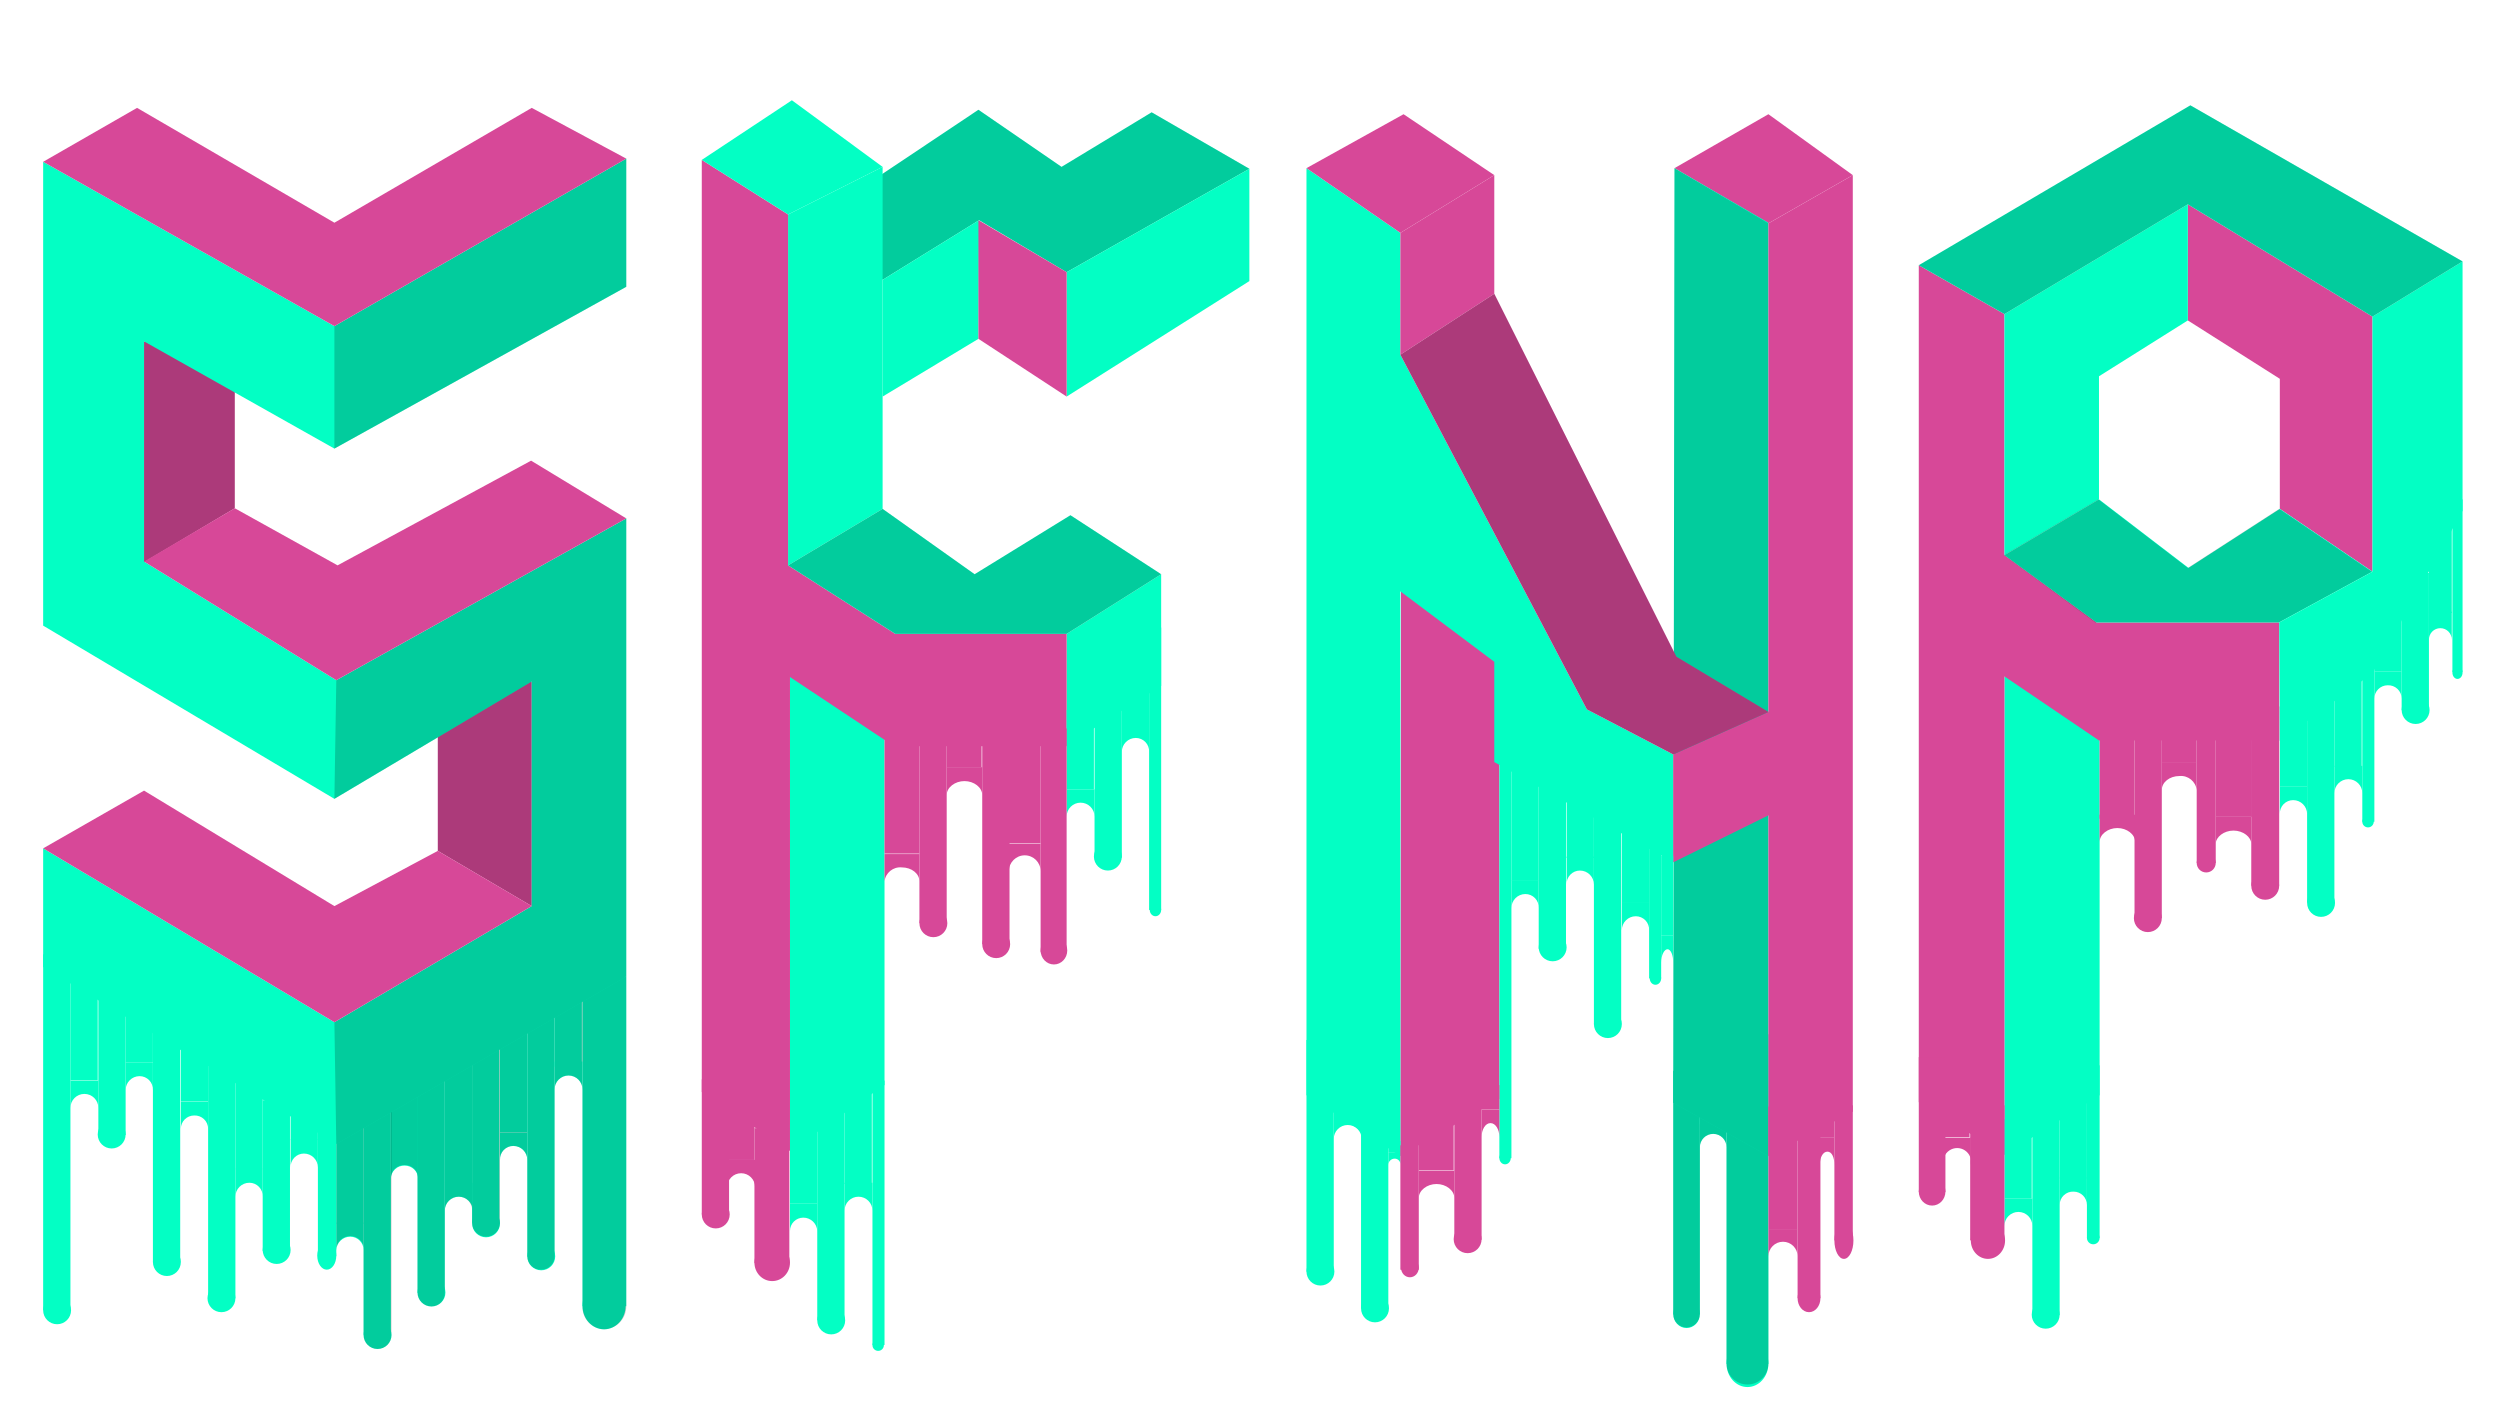
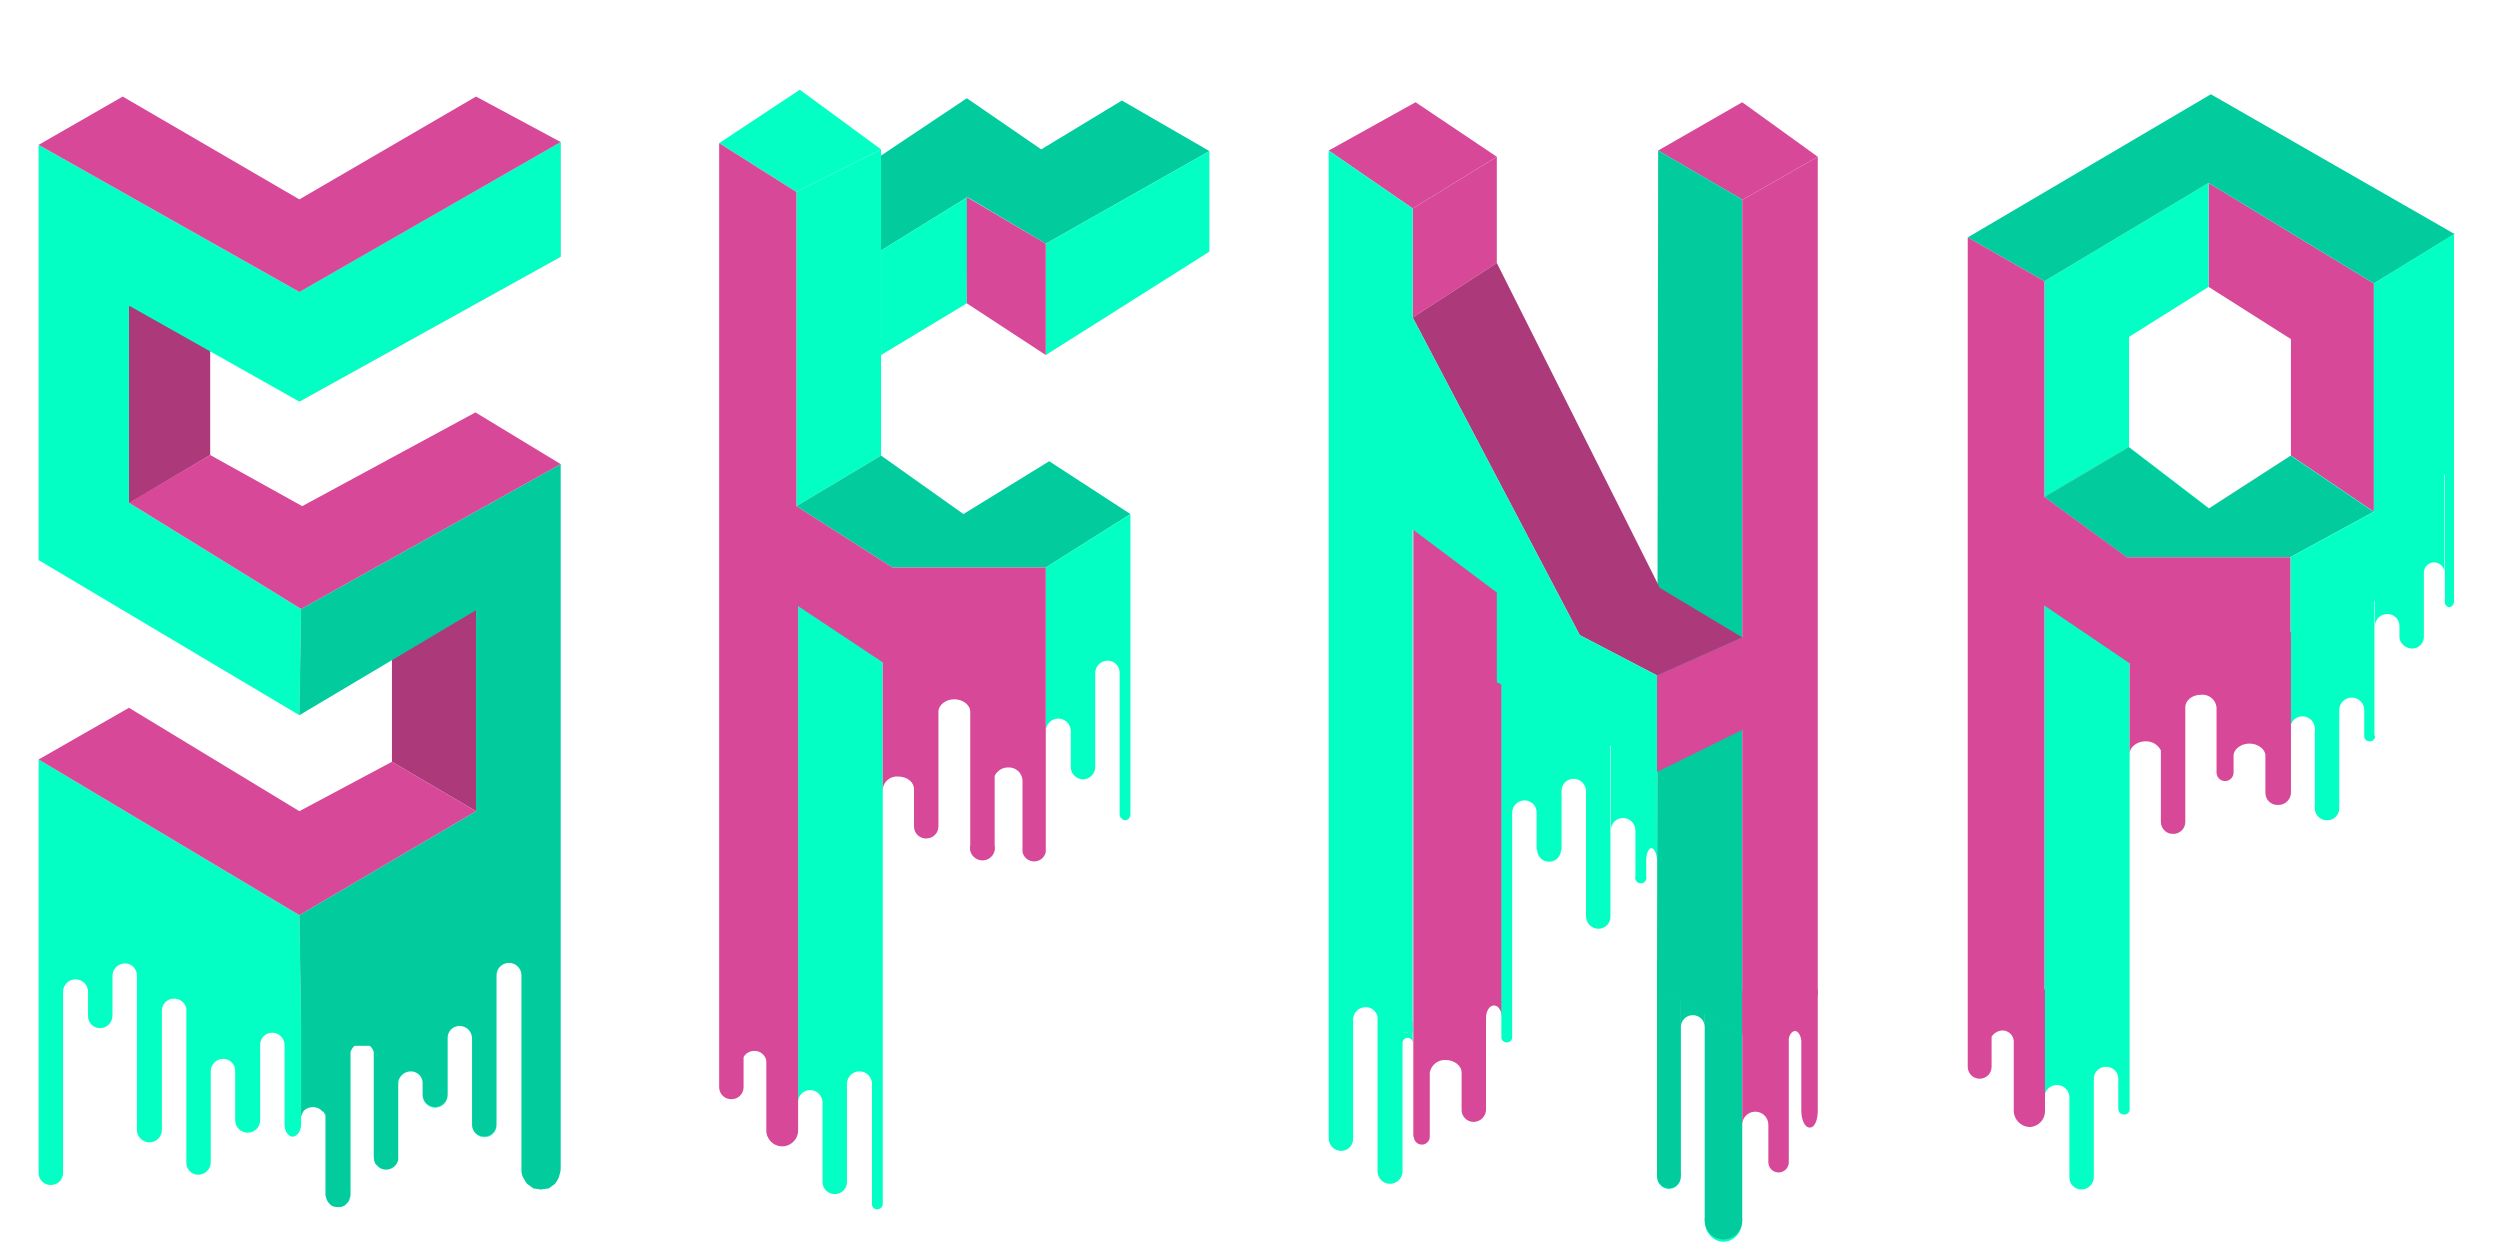
- <svg xmlns="http://www.w3.org/2000/svg" viewBox="0 0 394 221.7">
+ <svg xmlns="http://www.w3.org/2000/svg" viewBox="0 0 440.1 221.7">
  <defs>
-     <style>.cls-1{fill:#d74898;}.cls-2{fill:#03ffc4;}.cls-3{opacity:0.2;}</style>
+     <style>.cls-1{fill:#d74898;}.cls-2{fill:#03ffc4;}.cls-3{opacity:0.2;}.cls-4{fill:none;}</style>
  </defs>
  <g id="N-2">
-     <polygon class="cls-1" points="292 27.6 278.7 35.2 263.9 26.5 278.7 18 292 27.6" />
-     <rect class="cls-2" x="263.7" y="168.8" width="4.2" height="38.35" />
-     <ellipse class="cls-2" cx="265.8" cy="207.1" rx="2.1" ry="2.2" />
-     <path class="cls-3" d="M263.7,168.7v38.4a2.1,2.1,0,0,0,2.1,2.1,2.1,2.1,0,0,0,2.1-2.1V168.7Z" />
-     <rect class="cls-2" x="272.1" y="163" width="6.6" height="51.96" />
-     <ellipse class="cls-2" cx="275.4" cy="214.9" rx="3.3" ry="3.7" />
-     <path class="cls-3" d="M272.1,163v51.9a3.3,3.3,0,1,0,6.6,0V163Z" />
-     <rect class="cls-2" x="267.9" y="166.8" width="4.2" height="10.41" />
-     <path class="cls-2" d="M267.9,176.4v4.4a2.1,2.1,0,1,1,4.2,0v-4.4Z" />
-     <path class="cls-3" d="M267.9,166.8v14a2.1,2.1,0,1,1,4.2,0v-14Z" />
-     <polygon class="cls-2" points="263.7 173.8 263.9 26.5 278.7 35.1 278.7 182.2 263.7 173.8" />
-     <polygon class="cls-3" points="263.7 173.8 263.9 26.5 278.7 35.2 278.7 182.2 263.7 173.8" />
-     <polygon class="cls-1" points="220.7 182.2 236.3 173.2 236.3 88.2 220.8 88.2 220.7 182.2" />
-     <polygon class="cls-2" points="220.7 182.2 220.7 93.2 235.5 104.3 235.5 120.1 263.7 135.9 263.7 118.9 250.1 111.8 220.7 55.9 220.7 36.7 205.9 26.5 205.9 172.6 220.7 182.2" />
-     <polygon class="cls-1" points="278.7 182.2 278.7 128.5 263.7 135.9 263.7 118.9 278.7 112.2 278.7 35.2 292 27.6 292 175.2 278.7 182.2" />
-     <polygon class="cls-1" points="220.7 36.7 235.5 27.6 235.5 46.3 220.7 55.9 220.7 36.7" />
-     <polygon class="cls-1" points="220.7 55.9 235.5 46.3 264.2 103.5 278.7 112.2 263.7 118.9 250.1 111.8 220.7 55.9" />
-     <polygon class="cls-3" points="220.7 55.9 235.5 46.3 264.2 103.5 278.7 112.2 263.7 118.9 250.1 111.8 220.7 55.9" />
-     <polygon class="cls-1" points="235.5 27.6 220.7 36.7 205.9 26.5 221.2 18 235.5 27.6" />
-     <rect class="cls-2" x="205.9" y="163.9" width="4.3" height="36.51" />
-     <circle class="cls-2" cx="208.1" cy="200.4" r="2.2" />
-     <path class="cls-2" d="M210.2,175.1v4.4a2.2,2.2,0,0,1,4.4,0v-4.4Z" />
-     <rect class="cls-2" x="214.5" y="169.7" width="4.3" height="36.51" />
-     <circle class="cls-2" cx="216.7" cy="206.2" r="2.2" />
-     <rect class="cls-2" x="83.1" y="159.7" width="4.3" height="38.35" />
-     <circle class="cls-2" cx="85.3" cy="198" r="2.2" />
-     <path class="cls-3" d="M83.1,159.6V198a2.1,2.1,0,0,0,2.2,2.1,2.1,2.1,0,0,0,2.1-2.1V159.6Z" />
-     <rect class="cls-2" x="91.8" y="153.9" width="6.9" height="51.96" />
-     <ellipse class="cls-2" cx="95.2" cy="205.8" rx="3.4" ry="3.7" />
-     <path class="cls-3" d="M91.8,153.9v51.9a3.5,3.5,0,0,0,3.4,3.7,3.6,3.6,0,0,0,3.5-3.7V153.9Z" />
-     <rect class="cls-2" x="87.4" y="157.7" width="4.3" height="10.41" />
-     <path class="cls-2" d="M87.4,167.3v4.4a2.2,2.2,0,0,1,4.4,0v-4.4Z" />
-     <path class="cls-3" d="M87.4,157.7v14a2.2,2.2,0,0,1,4.4,0v-14Z" />
+     <polygon class="cls-1" points="320 27.6 306.7 35.2 291.9 26.5 306.7 18 320 27.6" />
+     <rect class="cls-2" x="291.7" y="168.8" width="4.2" height="38.35" />
+     <ellipse class="cls-2" cx="293.8" cy="207.1" rx="2.1" ry="2.2" />
+     <rect class="cls-2" x="300.1" y="163" width="6.6" height="51.96" />
+     <ellipse class="cls-2" cx="303.4" cy="214.9" rx="3.3" ry="3.7" />
+     <rect class="cls-2" x="295.9" y="166.8" width="4.2" height="10.41" />
+     <path class="cls-2" d="M295.9,176.4v4.4a2.1,2.1,0,1,1,4.2,0v-4.4Z" />
+     <path class="cls-3" d="M300.1,163v3.8h-4.2v1.9h-4.2v38.4a2.1,2.1,0,0,0,2.1,2.1,2.1,2.1,0,0,0,2.1-2.1V180.8a2.1,2.1,0,1,1,4.2,0v34.1a3.3,3.3,0,1,0,6.6,0V163Z" />
+     <polygon class="cls-2" points="291.7 173.8 291.9 26.5 306.7 35.1 306.7 182.2 291.7 173.8" />
+     <polygon class="cls-3" points="291.7 173.8 291.9 26.5 306.7 35.2 306.7 182.2 291.7 173.8" />
+     <polygon class="cls-1" points="306.7 182.2 306.7 128.5 291.7 135.9 291.7 118.9 306.7 112.2 306.7 35.2 320 27.6 320 175.2 306.7 182.2" />
+     <polygon class="cls-1" points="248.7 36.7 263.5 27.6 263.5 46.3 248.7 55.9 248.7 36.7" />
+     <polygon class="cls-1" points="248.7 55.9 263.5 46.3 292.2 103.5 306.7 112.2 291.7 118.9 278.1 111.8 248.7 55.9" />
+     <polygon class="cls-3" points="248.7 55.9 263.5 46.3 292.2 103.5 306.7 112.2 291.7 118.9 278.1 111.8 248.7 55.9" />
+     <polygon class="cls-1" points="263.5 27.6 248.7 36.7 233.9 26.5 249.2 18 263.5 27.6" />
+     <path class="cls-1" d="M248.8,88.2v94h0v17.9h.1a1.4,1.4,0,0,0,2.8,0h0V188.8a2.7,2.7,0,0,1,2.8-2.2c1.5,0,2.8,1,2.8,2.2v6.5a2.1,2.1,0,0,0,2.1,2.2,2.2,2.2,0,0,0,2.2-2.2V179.2c0-1.2.6-2.2,1.4-2.2s1.4,1,1.4,2.2v-91Z" />
  </g>
  <g id="P-2">
-     <polygon class="cls-2" points="315.9 182 315.9 106.6 330.9 106.6 330.9 172.6 315.9 182" />
-     <polygon class="cls-1" points="302.4 173.7 302.4 41.8 315.9 49.5 315.9 87.5 330.4 98.1 359.2 98.1 359.2 116.7 330.8 116.7 315.9 106.6 315.9 182 302.4 173.7" />
-     <polygon class="cls-1" points="344.8 50.5 344.8 32.2 373.9 49.9 373.9 90.1 359.3 80.2 359.3 59.7 344.8 50.5" />
-     <polygon class="cls-2" points="344.8 50.5 344.8 32.2 315.9 49.5 315.9 87.5 330.8 78.7 330.8 59.3 344.8 50.5" />
-     <polygon class="cls-2" points="359.2 98.1 359.3 116.8 373.9 106.1 388.1 80.5 388.1 41.2 373.9 49.9 373.9 90.1 359.2 98.1" />
-     <polygon class="cls-2" points="302.4 41.8 345.2 16.6 388.1 41.2 373.9 49.9 344.8 32.2 315.9 49.5 302.4 41.8" />
-     <polygon class="cls-3" points="302.4 41.8 345.2 16.6 388.1 41.2 373.9 49.9 344.8 32.2 315.9 49.5 302.4 41.8" />
-     <polygon class="cls-2" points="315.9 87.5 330.8 78.7 344.9 89.5 359.3 80.2 373.9 90.1 359.2 98.1 330.4 98.1 315.9 87.5" />
-     <polygon class="cls-3" points="315.8 87.5 330.7 78.7 344.8 89.5 359.2 80.2 373.8 90.1 359.1 98.1 330.2 98.1 315.8 87.5" />
-     <circle class="cls-2" cx="9" cy="206.5" r="2.2" />
-     <rect class="cls-2" x="45.8" y="171.5" width="4.3" height="8.17" />
-     <path class="cls-2" d="M45.8,179.6V184a2.1,2.1,0,0,1,2.1-2.2,2.2,2.2,0,0,1,2.2,2.2v-4.4Z" />
-     <rect class="cls-2" x="53" y="177.4" width="4.3" height="15.42" />
-     <rect class="cls-2" x="50.1" y="174.2" width="2.9" height="23.78" />
-     <path class="cls-2" d="M53,192.7V197a2.2,2.2,0,0,1,2.2-2.1,2.1,2.1,0,0,1,2.1,2.1v-4.3Z" />
-     <path class="cls-3" d="M53,177.4v15.3h0v4.3a2.2,2.2,0,1,1,4.4,0v-4.3h0V177.4Z" />
-     <rect class="cls-2" x="70.1" y="167.3" width="4.3" height="19.14" />
-     <path class="cls-2" d="M70.1,186.4v4.4a2.2,2.2,0,1,1,4.4,0v-4.4Z" />
-     <path class="cls-3" d="M70.1,167.3v23.5a2.2,2.2,0,0,1,2.2-2.2,2.1,2.1,0,0,1,2.1,2.2V167.3Z" />
-     <rect class="cls-2" x="78.8" y="162.8" width="4.3" height="15.67" />
-     <path class="cls-2" d="M78.8,178.5v4.3a2.1,2.1,0,0,1,2.1-2.2,2.2,2.2,0,0,1,2.2,2.2v-4.3Z" />
-     <path class="cls-3" d="M78.8,162.8v20a2.1,2.1,0,0,1,2.1-2.2,2.2,2.2,0,0,1,2.2,2.2v-20Z" />
-     <rect class="cls-2" x="61.6" y="172.7" width="4.3" height="8.88" />
-     <path class="cls-2" d="M61.6,181.5v4.3a2.1,2.1,0,0,1,2.2-2.1,2.1,2.1,0,0,1,2.1,2.1v-4.3Z" />
-     <path class="cls-3" d="M65.9,172.7H61.6v8.8h0v4.2a2.1,2.1,0,0,1,2.1-2.1,2.1,2.1,0,0,1,2.2,2.1v-4.2h0Z" />
-     <rect class="cls-2" x="37.1" y="169.8" width="4.3" height="14.46" />
-     <path class="cls-2" d="M37.1,184.2v4.4a2.2,2.2,0,0,1,2.2-2.2,2.1,2.1,0,0,1,2.1,2.2v-4.4Z" />
-     <rect class="cls-2" x="32.8" y="168.1" width="4.3" height="36.51" />
-     <circle class="cls-2" cx="34.9" cy="204.6" r="2.2" />
-     <rect class="cls-2" x="41.4" y="173.4" width="4.3" height="23.78" />
-     <circle class="cls-2" cx="43.6" cy="197" r="2.2" />
-     <rect class="cls-2" x="57.3" y="175.2" width="4.3" height="35.15" />
-     <circle class="cls-2" cx="59.5" cy="210.4" r="2.2" />
-     <path class="cls-3" d="M57.3,175.2v35.2a2.2,2.2,0,0,0,4.4,0V175.2Z" />
-     <rect class="cls-2" x="65.8" y="168.6" width="4.3" height="35.15" />
-     <circle class="cls-2" cx="68" cy="203.7" r="2.2" />
-     <path class="cls-3" d="M65.8,168.6v35.1a2.2,2.2,0,0,0,2.2,2.2,2.1,2.1,0,0,0,2.1-2.2V168.6Z" />
-     <rect class="cls-2" x="74.4" y="164.9" width="4.3" height="27.82" />
-     <circle class="cls-2" cx="76.6" cy="192.8" r="2.2" />
-     <path class="cls-3" d="M78.8,164.8H74.4v27.9h0a2.2,2.2,0,0,0,4.4,0h0Z" />
-     <ellipse class="cls-2" cx="51.5" cy="197.9" rx="1.5" ry="2.2" />
+     <polygon class="cls-1" points="388.8 50.5 388.8 32.2 417.9 49.9 417.9 90.1 403.3 80.2 403.3 59.7 388.8 50.5" />
+     <polygon class="cls-2" points="388.8 50.5 388.8 32.2 359.9 49.5 359.9 87.5 374.8 78.7 374.8 59.3 388.8 50.5" />
+     <polygon class="cls-2" points="346.4 41.8 389.2 16.6 432.1 41.2 417.9 49.9 388.8 32.2 359.9 49.5 346.4 41.8" />
+     <polygon class="cls-3" points="346.4 41.8 389.2 16.6 432.1 41.2 417.9 49.9 388.8 32.2 359.9 49.5 346.4 41.8" />
+     <polygon class="cls-2" points="359.9 87.5 374.8 78.7 388.9 89.5 403.3 80.2 417.9 90.1 403.2 98.1 374.4 98.1 359.9 87.5" />
+     <polygon class="cls-3" points="359.8 87.5 374.7 78.7 388.8 89.5 403.2 80.2 417.8 90.1 403.1 98.1 374.2 98.1 359.8 87.5" />
+     <polygon class="cls-4" points="426.8 90.3 426.8 90 426.7 90.3 426.8 90.3" />
+     <path class="cls-2" d="M417.9,49.9V90.1l-14.7,8v13.3h0v12.5h0v4.4a2.1,2.1,0,0,1,2.1-2.2,2.2,2.2,0,0,1,2.2,2.2v14a2.1,2.1,0,0,0,2.2,2.1,2.1,2.1,0,0,0,2.1-2.1V125a2.2,2.2,0,1,1,4.4,0v4.5h0a.9.9,0,0,0,.9,1,.9.9,0,0,0,1-1h-.1V105.7h.1v4.5a2.1,2.1,0,0,1,2.1-2.1,2.1,2.1,0,0,1,2.2,2.1v1.8h0a2,2,0,0,0,.1.7,2.3,2.3,0,0,0,2.7,1.4,2.1,2.1,0,0,0,1.5-2.1h0V100.8a1.8,1.8,0,1,1,3.6,0V83.5h.1v22.4h0a.9.9,0,0,0,.8,1,1,1,0,0,0,.8-1h0V41.2Zm8.9,40.4h-.1v0Z" />
  </g>
  <g id="F-2">
-     <polygon class="cls-2" points="131.6 32.4 154.2 17.3 167.3 26.3 181.5 17.7 196.9 26.6 168.1 42.9 154.3 34.7 139.1 44.1 131.6 32.4" />
-     <polygon class="cls-2" points="139.4 171 139.4 106.7 124.5 106.7 124.5 181.4 139.4 171" />
-     <polygon class="cls-3" points="131.6 32.4 154.2 17.3 167.3 26.3 181.5 17.7 196.9 26.6 168.1 42.9 154.3 34.7 139.1 44.1 131.6 32.4" />
-     <polygon class="cls-2" points="139.1 80.2 139.1 26.3 124.2 33.8 124.2 89.1 139.1 80.2" />
-     <polygon class="cls-2" points="183 108.1 183 90.5 168.1 99.9 168.1 117.5 183 108.1" />
-     <polygon class="cls-2" points="154.2 53.4 154.3 34.7 139.1 44.1 139.1 62.5 154.2 53.4" />
-     <polygon class="cls-2" points="196.9 44.3 196.9 26.6 168.1 42.9 168.1 62.5 196.9 44.3" />
-     <polygon class="cls-1" points="110.6 172.1 110.6 25.2 124.2 33.8 124.2 89.1 141.1 99.9 168.1 99.9 168.1 117.6 140.9 117.6 124.5 106.7 124.5 181.4 110.6 172.1" />
-     <polygon class="cls-1" points="154.2 53.4 154.2 34.7 168.1 42.9 168.1 62.5 154.2 53.4" />
-     <polygon class="cls-2" points="110.6 25.2 124.8 15.8 139.1 26.3 124.2 33.8 110.6 25.2" />
-     <path class="cls-2" d="M124.5,189.7V194a2.1,2.1,0,0,1,2.1-2.1,2.2,2.2,0,0,1,2.2,2.1v-4.3Z" />
-     <path class="cls-2" d="M218.8,181.7v1.9a1,1,0,0,1,1-1,.9.9,0,0,1,.9,1v-1.9Z" />
-     <rect class="cls-2" x="124.5" y="177.2" width="4.3" height="12.51" />
-     <polygon class="cls-2" points="124.2 89.1 139.1 80.2 153.6 90.5 168.7 81.2 183 90.5 168.1 99.9 141.1 99.9 124.2 89.1" />
-     <polygon class="cls-3" points="124.2 89.1 139.1 80.2 153.6 90.5 168.7 81.2 183 90.5 168.1 99.9 141.1 99.9 124.2 89.1" />
-     <rect class="cls-1" x="110.6" y="170.1" width="4.3" height="21.28" />
-     <circle class="cls-1" cx="112.8" cy="191.4" r="2.2" />
-     <rect class="cls-1" x="144.9" y="117.2" width="4.3" height="28.28" />
-     <circle class="cls-1" cx="147.1" cy="145.5" r="2.2" />
-     <rect class="cls-2" x="128.8" y="174.2" width="4.3" height="33.86" />
-     <path class="cls-2" d="M168.1,124.4v4.3a2.2,2.2,0,0,1,4.4,0v-4.3Z" />
-     <rect class="cls-2" x="168.1" y="111.9" width="4.3" height="12.51" />
-     <rect class="cls-2" x="172.5" y="109.1" width="4.3" height="26.08" />
-     <circle class="cls-2" cx="131" cy="208.1" r="2.2" />
-     <circle class="cls-2" cx="174.6" cy="135" r="2.2" />
-     <path class="cls-2" d="M246.9,135v4.4a2.1,2.1,0,0,1,2.1-2.2,2.2,2.2,0,0,1,2.2,2.2V135Z" />
-     <rect class="cls-2" x="246.9" y="126.3" width="4.3" height="8.92" />
-     <rect class="cls-2" x="251.2" y="123.5" width="4.3" height="37.91" />
-     <circle class="cls-2" cx="253.4" cy="161.4" r="2.2" />
-     <path class="cls-2" d="M238.2,138.7v4.4a2.2,2.2,0,0,1,2.2-2.2,2.1,2.1,0,0,1,2.1,2.2v-4.4Z" />
-     <rect class="cls-2" x="238.2" y="118.9" width="4.3" height="19.84" />
-     <rect class="cls-2" x="242.5" y="123.5" width="4.3" height="26.08" />
-     <circle class="cls-2" cx="244.7" cy="149.3" r="2.2" />
-     <path class="cls-2" d="M176.8,114.1v4.4a2.2,2.2,0,0,1,2.2-2.2,2.1,2.1,0,0,1,2.1,2.2v-4.4Z" />
-     <rect class="cls-2" x="176.8" y="101.6" width="4.3" height="12.51" />
-     <path class="cls-2" d="M261.8,147.4v4.3c0-1.2.5-2.1,1-2.1s.9.9.9,2.1v-4.3Z" />
-     <rect class="cls-2" x="261.8" y="134.9" width="1.9" height="12.51" />
-     <rect class="cls-2" x="181.1" y="98.9" width="1.9" height="44.51" />
-     <path class="cls-2" d="M255.6,142.3v4.3a2.2,2.2,0,0,1,2.2-2.2,2.1,2.1,0,0,1,2.1,2.2v-4.3Z" />
-     <rect class="cls-2" x="255.6" y="129.8" width="4.3" height="12.51" />
-     <rect class="cls-2" x="259.9" y="127" width="1.9" height="27.2" />
-     <rect class="cls-2" x="218.8" y="179.8" width="1.9" height="1.89" />
-     <ellipse class="cls-2" cx="182.1" cy="143.4" rx="0.9" ry="1" />
-     <ellipse class="cls-2" cx="260.9" cy="154.2" rx="0.9" ry="1" />
-     <rect class="cls-2" x="328.9" y="167.9" width="2" height="27.2" />
-     <ellipse class="cls-2" cx="329.9" cy="195.1" rx="1" ry="1" />
-     <rect class="cls-2" x="236.3" y="119.8" width="1.9" height="62.73" />
-     <ellipse class="cls-2" cx="237.2" cy="182.5" rx="0.9" ry="1" />
-     <path class="cls-2" d="M133.1,186.4v4.4a2.2,2.2,0,1,1,4.4,0v-4.4Z" />
-     <rect class="cls-2" x="133.1" y="171.5" width="4.3" height="15.1" />
-     <path class="cls-2" d="M315.9,188.9v4.3a2.2,2.2,0,0,1,4.4,0v-4.3Z" />
-     <rect class="cls-2" x="315.9" y="176.4" width="4.3" height="12.51" />
-     <rect class="cls-2" x="320.3" y="173.4" width="4.3" height="33.86" />
-     <circle class="cls-2" cx="322.4" cy="207.2" r="2.2" />
-     <path class="cls-2" d="M324.6,185.6v4.3a2.1,2.1,0,0,1,2.2-2.1,2.1,2.1,0,0,1,2.1,2.1v-4.3Z" />
-     <rect class="cls-2" x="324.6" y="170.6" width="4.3" height="15.1" />
-     <rect class="cls-2" x="386.5" y="78.7" width="1.6" height="27.2" />
-     <ellipse class="cls-2" cx="387.3" cy="106" rx="0.8" ry="1" />
-     <path class="cls-2" d="M374.2,105.8v4.3a2.1,2.1,0,0,1,2.1-2.1,2.1,2.1,0,0,1,2.2,2.1v-4.3Z" />
-     <rect class="cls-2" x="374.2" y="93.3" width="4.3" height="12.51" />
-     <rect class="cls-2" x="378.5" y="90.3" width="4.3" height="21.62" />
-     <circle class="cls-2" cx="380.7" cy="111.9" r="2.2" />
-     <path class="cls-2" d="M382.8,96.4v4.4a1.8,1.8,0,1,1,3.6,0V96.4Z" />
-     <rect class="cls-2" x="382.8" y="81.5" width="3.6" height="15.1" />
-     <rect class="cls-2" x="137.5" y="170.3" width="1.9" height="41.67" />
-     <path class="cls-2" d="M359.3,123.9v4.4a2.1,2.1,0,0,1,2.1-2.2,2.2,2.2,0,0,1,2.2,2.2v-4.4Z" />
-     <rect class="cls-2" x="359.3" y="111.4" width="4.3" height="12.51" />
-     <rect class="cls-2" x="363.6" y="108.4" width="4.3" height="33.86" />
-     <circle class="cls-2" cx="365.8" cy="142.3" r="2.2" />
-     <path class="cls-2" d="M367.9,120.7V125a2.2,2.2,0,0,1,4.4,0v-4.3Z" />
-     <rect class="cls-2" x="367.9" y="105.7" width="4.3" height="15.1" />
-     <rect class="cls-2" x="372.3" y="104.5" width="1.9" height="25.01" />
-     <circle class="cls-2" cx="138.4" cy="212" r="0.9" />
-     <circle class="cls-2" cx="373.2" cy="129.5" r="0.9" />
-     <rect class="cls-1" x="118.9" y="177.8" width="5.5" height="21.28" />
-     <rect class="cls-1" x="139.4" y="115.2" width="5.5" height="19.33" />
-     <ellipse class="cls-1" cx="121.7" cy="199" rx="2.8" ry="2.9" />
-     <path class="cls-1" d="M114.6,182.8v4.3a2.2,2.2,0,0,1,4.4,0v-4.3Z" />
-     <path class="cls-1" d="M139.4,134.6v4.3a2.5,2.5,0,0,1,2.7-2.2c1.6,0,2.8,1,2.8,2.2v-4.3Z" />
-     <rect class="cls-1" x="283.3" y="176.3" width="3.6" height="28.28" />
-     <ellipse class="cls-1" cx="285.1" cy="204.6" rx="1.8" ry="2.2" />
-     <rect class="cls-1" x="278.7" y="174.4" width="4.6" height="19.33" />
-     <path class="cls-1" d="M278.7,193.7V198a2.3,2.3,0,0,1,4.6,0v-4.3Z" />
-     <rect class="cls-1" x="229.2" y="167.1" width="4.3" height="28.28" />
-     <circle class="cls-1" cx="231.3" cy="195.3" r="2.2" />
-     <rect class="cls-1" x="223.6" y="165.1" width="5.5" height="19.33" />
-     <path class="cls-1" d="M223.6,184.5v4.3c0-1.2,1.3-2.2,2.8-2.2s2.8,1,2.8,2.2v-4.3Z" />
-     <rect class="cls-1" x="154.8" y="113.5" width="4.3" height="35.28" />
-     <circle class="cls-1" cx="157" cy="148.8" r="2.2" />
-     <ellipse class="cls-1" cx="166.1" cy="149.8" rx="2.1" ry="2.2" />
-     <ellipse class="cls-1" cx="222.2" cy="199.8" rx="1.4" ry="1.5" />
-     <rect class="cls-1" x="149.2" y="111.6" width="5.5" height="9.33" />
-     <path class="cls-1" d="M149.2,120.9v4.4c0-1.2,1.3-2.2,2.8-2.2s2.8,1,2.8,2.2v-4.4Z" />
-     <rect class="cls-1" x="336.4" y="116.4" width="4.3" height="28.28" />
-     <circle class="cls-1" cx="338.5" cy="144.7" r="2.2" />
-     <rect class="cls-1" x="330.9" y="109.7" width="5.5" height="19.33" />
-     <path class="cls-1" d="M330.9,128.4v4.3c0-1.2,1.3-2.2,2.8-2.2s2.8,1,2.8,2.2v-4.3Z" />
-     <rect class="cls-1" x="340.7" y="110.8" width="5.5" height="9.33" />
-     <path class="cls-1" d="M340.7,120.1v4.4c0-1.2,1.2-2.2,2.8-2.2a2.5,2.5,0,0,1,2.7,2.2v-4.4Z" />
-     <rect class="cls-1" x="164" y="114.8" width="4.1" height="35.28" />
-     <rect class="cls-1" x="220.7" y="180.5" width="2.9" height="19.61" />
-     <rect class="cls-1" x="354.8" y="111.3" width="4.4" height="28.28" />
-     <ellipse class="cls-1" cx="357" cy="139.6" rx="2.2" ry="2.2" />
-     <rect class="cls-1" x="349.2" y="109.4" width="5.7" height="19.33" />
-     <path class="cls-1" d="M349.2,128.7V133c0-1.1,1.3-2.1,2.8-2.1s2.8,1,2.8,2.1v-4.3Z" />
-     <ellipse class="cls-1" cx="347.7" cy="136" rx="1.5" ry="1.5" />
-     <rect class="cls-1" x="346.2" y="116.4" width="3" height="19.61" />
-     <rect class="cls-1" x="159" y="116.7" width="5" height="16.23" />
-     <path class="cls-1" d="M159,133v4.3a2.5,2.5,0,0,1,5,0V133Z" />
-     <rect class="cls-1" x="233.5" y="171" width="2.8" height="3.88" />
-     <path class="cls-1" d="M233.5,174.9v4.3c0-1.2.6-2.2,1.4-2.2s1.4,1,1.4,2.2v-4.3Z" />
-     <rect class="cls-1" x="114.6" y="170.3" width="4.3" height="12.51" />
-     <rect class="cls-1" x="302.4" y="166.6" width="4.2" height="21.28" />
-     <ellipse class="cls-1" cx="304.5" cy="187.8" rx="2.1" ry="2.2" />
-     <rect class="cls-1" x="310.5" y="174.2" width="5.4" height="21.28" />
-     <ellipse class="cls-1" cx="313.3" cy="195.5" rx="2.7" ry="2.9" />
-     <path class="cls-1" d="M306.3,179.3v4.3a2.2,2.2,0,1,1,4.3,0v-4.3Z" />
-     <rect class="cls-1" x="306.1" y="166.7" width="4.3" height="12.51" />
-     <rect class="cls-1" x="289.1" y="174.2" width="2.9" height="21.28" />
-     <ellipse class="cls-1" cx="290.6" cy="195.5" rx="1.5" ry="2.9" />
-     <path class="cls-1" d="M286.8,179.3v4.3c0-1.2.5-2.1,1.2-2.1s1.1.9,1.1,2.1v-4.3Z" />
-     <rect class="cls-1" x="286.8" y="166.8" width="2.3" height="12.51" />
+     <polygon class="cls-2" points="147.6 32.4 170.2 17.3 183.3 26.3 197.5 17.7 212.9 26.6 184.1 42.9 170.3 34.7 155.1 44.1 147.6 32.4" />
+     <polygon class="cls-3" points="147.6 32.4 170.2 17.3 183.3 26.3 197.5 17.7 212.9 26.6 184.1 42.9 170.3 34.7 155.1 44.1 147.6 32.4" />
+     <polygon class="cls-2" points="155.1 80.2 155.1 26.3 140.2 33.8 140.2 89.1 155.1 80.2" />
+     <polygon class="cls-2" points="170.2 53.4 170.3 34.7 155.1 44.1 155.1 62.5 170.2 53.4" />
+     <polygon class="cls-2" points="212.9 44.3 212.9 26.6 184.1 42.9 184.1 62.5 212.9 44.3" />
+     <polygon class="cls-1" points="170.2 53.4 170.2 34.7 184.1 42.9 184.1 62.5 170.2 53.4" />
+     <polygon class="cls-2" points="126.6 25.2 140.8 15.8 155.1 26.3 140.2 33.8 126.6 25.2" />
+     <polygon class="cls-2" points="140.2 89.1 155.1 80.2 169.6 90.5 184.7 81.2 199 90.5 184.1 99.9 157.1 99.9 140.2 89.1" />
+     <polygon class="cls-3" points="140.2 89.1 155.1 80.2 169.6 90.5 184.7 81.2 199 90.5 184.1 99.9 157.1 99.9 140.2 89.1" />
+     <rect class="cls-2" x="246.8" y="179.8" width="1.9" height="1.89" />
+     <path class="cls-2" d="M184.1,99.9v28.8a2.2,2.2,0,0,1,4.4,0v6.5h0a2.2,2.2,0,0,0,2.1,2,2.2,2.2,0,0,0,2.2-2h0V114.1h0v4.4a2.2,2.2,0,0,1,2.2-2.2,2.1,2.1,0,0,1,2.1,2.2v24.9a1.1,1.1,0,0,0,1,1,1,1,0,0,0,.9-1V90.5Z" />
+     <path class="cls-2" d="M359.9,106.6v86.6a2.2,2.2,0,0,1,4.4,0v14a2.1,2.1,0,0,0,2.1,2.2,2.2,2.2,0,0,0,2.2-2.2V189.9a2.1,2.1,0,0,1,2.2-2.1,2.1,2.1,0,0,1,2.1,2.1v-4.2h0V173.9h0v21.3h0a1,1,0,0,0,1,1,.9.9,0,0,0,1-1h0V106.6Z" />
+     <polygon class="cls-4" points="246.9 181.7 247.9 181.7 246.9 181 246.9 181.7" />
+     <polygon class="cls-4" points="289.8 134.9 290 134.9 289.8 134.8 289.8 134.9" />
+     <path class="cls-2" d="M291.7,134.9v-16l-13.6-7.1L248.7,55.9V36.7L233.9,26.5V200.4a2.2,2.2,0,0,0,2.2,2.2,2.1,2.1,0,0,0,2.1-2.2V179.5a2.2,2.2,0,0,1,2.2-2.2,2.1,2.1,0,0,1,2.1,1.7v27.2a2.2,2.2,0,0,0,4.4,0V183.6a.9.9,0,1,1,1.8,0v-1.9h0V93.2l14.8,11.1v15.8l.8.4v62a.9.9,0,0,0,.9,1,.9.9,0,0,0,1-1V121.6h0v21.5a2.2,2.2,0,0,1,2.2-2.2,2.1,2.1,0,0,1,2.1,2.2v6.5h.1a2.1,2.1,0,0,0,4.2,0h.1V126.4h0v12.9a2.1,2.1,0,0,1,2.1-2.2,2.2,2.2,0,0,1,2.2,2.2v22a2.2,2.2,0,0,0,2.2,2.2,2.1,2.1,0,0,0,2.1-2.2V131.3h.1v14.9a2.1,2.1,0,0,1,2.1-2.2,2.2,2.2,0,0,1,2.2,2.2v8h0a1,1,0,1,0,1.9,0h0v-2.7c0-1.2.4-2.2.9-2.2s1,1,1,2.2V134.9Zm-44.8,46.8V181l1,.7Zm42.9-46.8h0Z" />
+     <path class="cls-2" d="M155.4,212V106.7H140.5v70.5h0V194a2.1,2.1,0,0,1,2.1-2.1,2.2,2.2,0,0,1,2.2,2.1v14.1a2.1,2.1,0,0,0,2.2,2.1,2.1,2.1,0,0,0,2.1-2.1V190.8a2.2,2.2,0,1,1,4.4,0v-4.2h0V212h0a.9.9,0,0,0,.9.9,1,1,0,0,0,1-.9Z" />
+     <polygon class="cls-4" points="135 177.8 135 177.8 135 177.7 135 177.8" />
+     <path class="cls-1" d="M157.1,99.9,140.2,89.1V33.8l-13.6-8.6V191.4a2.1,2.1,0,0,0,2.2,2.1,2.1,2.1,0,0,0,2.1-2.1v-5.3a2.1,2.1,0,0,1,1.9-1.1,2.1,2.1,0,0,1,2.1,1.7V199a2.8,2.8,0,1,0,5.6,0V106.7l14.9,9.9v22.3a2.5,2.5,0,0,1,2.7-2.2c1.6,0,2.8,1,2.8,2.2v6.6a2.1,2.1,0,0,0,2.2,2.1,2.1,2.1,0,0,0,2.1-2.1V125.3c0-1.2,1.3-2.2,2.8-2.2s2.8,1,2.8,2.2v23.5a2.2,2.2,0,1,0,4.3,0V136.6a2.6,2.6,0,0,1,2.4-1.5,2.4,2.4,0,0,1,2.5,2.2V150h0a2.1,2.1,0,0,0,4.1,0h0V99.9ZM135,177.8h0Z" />
+     <polygon class="cls-4" points="354.5 179.3 354.5 179.3 354.5 178.7 354.5 178.6 354.5 179.3" />
+     <path class="cls-1" d="M403.2,111.3V98.1H374.4L359.9,87.5v-38l-13.5-7.7v146a2.1,2.1,0,1,0,4.2,0v-5.3a2.4,2.4,0,0,1,1.9-1.1,2,2,0,0,1,2,1.8v12.3a2.9,2.9,0,0,0,2.8,2.9,2.8,2.8,0,0,0,2.7-2.9V174.2h-.1V106.6l14.9,10.1h.1v16c0-1.2,1.3-2.2,2.8-2.2a2.9,2.9,0,0,1,2.7,1.6v12.6a2.1,2.1,0,0,0,2.1,2.1,2.1,2.1,0,0,0,2.2-2.1V124.5c0-1.2,1.2-2.2,2.8-2.2a2.5,2.5,0,0,1,2.7,2.2V136h0a1.5,1.5,0,1,0,3,0h0v-3c0-1.1,1.3-2.1,2.8-2.1s2.8,1,2.8,2.1v6.6a2.1,2.1,0,0,0,2.2,2.1,2.2,2.2,0,0,0,2.3-2.1V111.3Zm-48.7,68h0v-.7h0Z" />
+     <path class="cls-1" d="M317.1,174.2v-7.4h-2.3v9.5h-3.5v-1.9h-4.6V198a2.3,2.3,0,0,1,4.6,0v6.6a1.8,1.8,0,1,0,3.6,0V182.9c.1-.8.6-1.4,1.1-1.4s1,.7,1.1,1.7v12.3c0,1.6.6,3,1.5,3s1.4-1.4,1.4-3V174.2Z" />
  </g>
  <g id="S-2">
    <polygon class="cls-1" points="22.7 88.6 22.7 53.8 37 55.1 37 80.1 22.7 88.6" />
    <polygon class="cls-3" points="22.7 88.6 22.7 53.8 37 55.1 37 80.1 22.7 88.6" />
    <polygon class="cls-1" points="83.8 142.8 83.8 107.4 69 108.1 69 134.1 83.8 142.8" />
    <polygon class="cls-3" points="83.8 142.8 83.8 107.4 69 108.1 69 134.1 83.8 142.8" />
-     <polygon class="cls-2" points="98.7 25 98.7 45.2 52.7 70.7 22.7 53.8 22.7 88.5 53 107.2 98.7 81.7 98.7 153.9 53 180.3 6.8 152.4 6.8 133.7 52.7 161.1 83.8 142.8 83.8 107.4 52.7 125.9 6.8 98.6 6.8 25.5 52.7 51.4 98.7 25" />
    <polygon class="cls-3" points="98.7 45.2 52.7 70.7 52.7 51.4 98.7 25 98.7 45.2" />
-     <polygon class="cls-3" points="53 107.2 52.7 125.9 83.8 107.4 83.8 142.8 52.7 161.1 53 180.3 98.7 153.9 98.7 81.7 53 107.2" />
+     <polygon class="cls-4" points="41.4 173.3 41.4 173.4 41.5 173.4 41.4 173.3" />
+     <polygon class="cls-4" points="32.8 168.1 32.8 168.1 32.8 168.1 32.8 168.1" />
+     <path class="cls-2" d="M53,197.1v-4.3h0V180.3h0l-.3-19.2L6.8,133.7v72.8A2.1,2.1,0,0,0,9,208.6a2.1,2.1,0,0,0,2.1-2.1V174.6a2.2,2.2,0,0,1,4.4,0v4.2a2.1,2.1,0,0,0,2.1,2.2,2.2,2.2,0,0,0,2.2-2.2v-7a2.2,2.2,0,0,1,2.2-2.2,2.1,2.1,0,0,1,2.1,2.2v27.1a2.2,2.2,0,0,0,4.4,0V173.6h0v4.3a2.1,2.1,0,0,1,2.1-2.1,2.2,2.2,0,0,1,2.2,1.7v27.1a2.1,2.1,0,0,0,2.1,2.2,2.2,2.2,0,0,0,2.2-2.2V184.2h0v4.4a2.2,2.2,0,0,1,2.2-2.2,2.1,2.1,0,0,1,2.1,2.2v8.6h0a2.2,2.2,0,0,0,4.4,0h0V184a2.1,2.1,0,0,1,2.1-2.2,2.2,2.2,0,0,1,2.2,2.2v14h0c0,1.2.7,2.1,1.4,2.1s1.5-.9,1.5-2.1h0v-.9Zm-20.2-29Zm8.6,5.3h0Z" />
+     <path class="cls-2" d="M85.3,200.1a2.1,2.1,0,0,1-2.2-2.1h0a2.2,2.2,0,0,0,2.2,2.2,2.1,2.1,0,0,0,2.1-2.2h0A2.1,2.1,0,0,1,85.3,200.1Z" />
+     <path class="cls-2" d="M98.7,205.9h0Z" />
+     <path class="cls-2" d="M91.8,205.9Z" />
+     <path class="cls-2" d="M57.2,196.4l-.2-.5Z" />
+     <path class="cls-2" d="M57.3,197v0Z" />
+     <path class="cls-2" d="M53.3,196v0Z" />
+     <path class="cls-2" d="M70.1,190.4v.4a2.2,2.2,0,0,1,2.2-2.2h0A2.3,2.3,0,0,0,70.1,190.4Z" />
+     <path class="cls-2" d="M68,205.9a2,2,0,0,1-1.4-.5,2,2,0,0,0,1.4.5,2.2,2.2,0,0,0,2-1.4A2.2,2.2,0,0,1,68,205.9Z" />
+     <path class="cls-2" d="M78.8,192.7Z" />
+     <path class="cls-2" d="M74.4,192.7Z" />
+     <path class="cls-2" d="M76.6,194.9a2.2,2.2,0,0,1-2.2-2.1h0a2.2,2.2,0,0,0,4.4,0h0A2.2,2.2,0,0,1,76.6,194.9Z" />
+     <path class="cls-3" d="M65.8,185.2h0v18.5a3,3,0,0,0,.2,1,3,3,0,0,1-.2-1Z" />
+     <path class="cls-3" d="M65.8,185.2a2.1,2.1,0,0,0-.7-1.1A2.6,2.6,0,0,1,65.8,185.2Z" />
+     <path class="cls-3" d="M98.5,206.9a3,3,0,0,1-.4,1A3,3,0,0,0,98.5,206.9Z" />
+     <path class="cls-3" d="M92.4,207.9a3.1,3.1,0,0,1-.5-1A3.1,3.1,0,0,0,92.4,207.9Z" />
+     <path class="cls-3" d="M62.4,184.1a2.6,2.6,0,0,0-.7,1.1A2.6,2.6,0,0,1,62.4,184.1Z" />
+     <path class="cls-3" d="M72.3,188.6h0a2.1,2.1,0,0,1,2.1,2.2v-.4A2.1,2.1,0,0,0,72.3,188.6Z" />
+     <path class="cls-3" d="M58.3,212.2a2.4,2.4,0,0,0,1.2.3,2.1,2.1,0,0,0,1.2-.3,2.1,2.1,0,0,1-1.2.3A2.4,2.4,0,0,1,58.3,212.2Z" />
+     <polygon class="cls-3" points="98.7 153.9 98.7 153.9 98.6 153.9 98.7 153.9" />
+     <path class="cls-3" d="M55.2,194.9a2.3,2.3,0,0,0-1.6.6,2.3,2.3,0,0,1,1.6-.6,2.1,2.1,0,0,1,1.7.8A2.1,2.1,0,0,0,55.2,194.9Z" />
+     <path class="cls-3" d="M74.4,192.7Z" />
+     <path class="cls-3" d="M57.3,177.8v14.9h0v4h0V177.8Z" />
+     <path class="cls-3" d="M78.8,192.8h0Z" />
+     <polygon class="cls-2" points="52.7 70.7 98.7 45.2 98.7 25 52.7 51.4 6.8 25.5 6.8 98.6 52.7 125.9 53 107.2 22.7 88.5 22.7 53.8 52.7 70.7" />
+     <path class="cls-2" d="M83.8,107.4v35.4L52.7,161.1l.3,19.2h0v12.4h0v3.8c.1-.1.1-.3.2-.4V196l.3-.5a2.3,2.3,0,0,1,1.6-.6,2.1,2.1,0,0,1,1.7.8H57l.2.5h.1v-3.7h0V177.8h0v32.6c0,.1.1.3.1.4a2.4,2.4,0,0,0,.6,1.1l.3.3a2.4,2.4,0,0,0,1.2.3,2.1,2.1,0,0,0,1.2-.3l.3-.3a1.7,1.7,0,0,0,.6-1.1.6.6,0,0,0,.1-.4V185.2a2.6,2.6,0,0,1,.7-1.1h2.7a2.1,2.1,0,0,1,.7,1.1h0v18.5a3,3,0,0,0,.2,1l.2.3.4.4a2,2,0,0,0,1.4.5,2.2,2.2,0,0,0,2-1.4c0-.1.1-.2.1-.3V190.4a2.3,2.3,0,0,1,2.2-1.8h0a2.1,2.1,0,0,1,2.1,1.8v2.3h0a2.2,2.2,0,0,0,4.4,0h0v-9.9a2.1,2.1,0,0,1,2.1-2.2,2.2,2.2,0,0,1,2.2,2.2V198a2.1,2.1,0,0,0,2.2,2.1,2.1,2.1,0,0,0,2.1-2.1V171.7a2.2,2.2,0,0,1,4.4,0v34.1h0a3.4,3.4,0,0,0,.1,1,3.1,3.1,0,0,0,.5,1,2.1,2.1,0,0,0,.4.6l1.1.8,1.3.2,1.4-.2,1.1-.8.4-.6a3,3,0,0,0,.4-1,3.6,3.6,0,0,0,.2-1h0V153.9h0V81.7L53,107.2l-.3,18.7Z" />
+     <path class="cls-3" d="M83.8,107.4v35.4L52.7,161.1l.3,19.2h0v12.4h0v3.8c.1-.1.1-.3.2-.4V196l.3-.5a2.3,2.3,0,0,1,1.6-.6,2.1,2.1,0,0,1,1.7.8H57l.2.5h.1v-3.7h0V177.8h0v32.6c0,.1.1.3.1.4a2.4,2.4,0,0,0,.6,1.1l.3.3a2.4,2.4,0,0,0,1.2.3,2.1,2.1,0,0,0,1.2-.3l.3-.3a1.7,1.7,0,0,0,.6-1.1.6.6,0,0,0,.1-.4V185.2a2.6,2.6,0,0,1,.7-1.1h2.7a2.1,2.1,0,0,1,.7,1.1h0v18.5a3,3,0,0,0,.2,1l.2.3.4.4a2,2,0,0,0,1.4.5,2.2,2.2,0,0,0,2-1.4c0-.1.1-.2.1-.3V190.4a2.3,2.3,0,0,1,2.2-1.8h0a2.1,2.1,0,0,1,2.1,1.8v2.3h0a2.2,2.2,0,0,0,4.4,0h0v-9.9a2.1,2.1,0,0,1,2.1-2.2,2.2,2.2,0,0,1,2.2,2.2V198a2.1,2.1,0,0,0,2.2,2.1,2.1,2.1,0,0,0,2.1-2.1V171.7a2.2,2.2,0,0,1,4.4,0v34.1h0a3.4,3.4,0,0,0,.1,1,3.1,3.1,0,0,0,.5,1,2.1,2.1,0,0,0,.4.6l1.1.8,1.3.2,1.4-.2,1.1-.8.4-.6a3,3,0,0,0,.4-1,3.6,3.6,0,0,0,.2-1h0V153.9h0V81.7L53,107.2l-.3,18.7Z" />
    <polygon class="cls-1" points="21.6 17 52.7 35.1 83.8 17 98.7 25 52.7 51.4 6.8 25.5 21.6 17" />
    <polygon class="cls-1" points="37 80.1 53.2 89.1 83.7 72.6 98.7 81.7 53 107.2 22.7 88.5 37 80.1" />
    <polygon class="cls-1" points="22.7 124.6 52.7 142.8 69 134.1 83.8 142.8 52.7 161.1 6.8 133.7 22.7 124.6" />
-     <rect class="cls-2" x="15.5" y="157.6" width="4.3" height="21.28" />
-     <circle class="cls-2" cx="17.6" cy="178.8" r="2.2" />
-     <rect class="cls-2" x="24.1" y="162.4" width="4.3" height="36.51" />
-     <circle class="cls-2" cx="26.3" cy="198.9" r="2.2" />
-     <path class="cls-2" d="M11.1,170.3v4.3a2.2,2.2,0,0,1,4.4,0v-4.3Z" />
-     <rect class="cls-2" x="19.8" y="159.2" width="4.3" height="8.17" />
-     <path class="cls-2" d="M19.8,167.4v4.4a2.2,2.2,0,0,1,2.2-2.2,2.1,2.1,0,0,1,2.1,2.2v-4.4Z" />
-     <rect class="cls-2" x="28.5" y="165.4" width="4.3" height="8.17" />
-     <path class="cls-2" d="M28.5,173.6v4.3a2.1,2.1,0,0,1,2.1-2.1,2.1,2.1,0,0,1,2.2,2.1v-4.3Z" />
-     <rect class="cls-2" x="6.8" y="150.4" width="4.3" height="56.07" />
-     <rect class="cls-2" x="11.1" y="153.9" width="4.3" height="16.35" />
  </g>
</svg>
